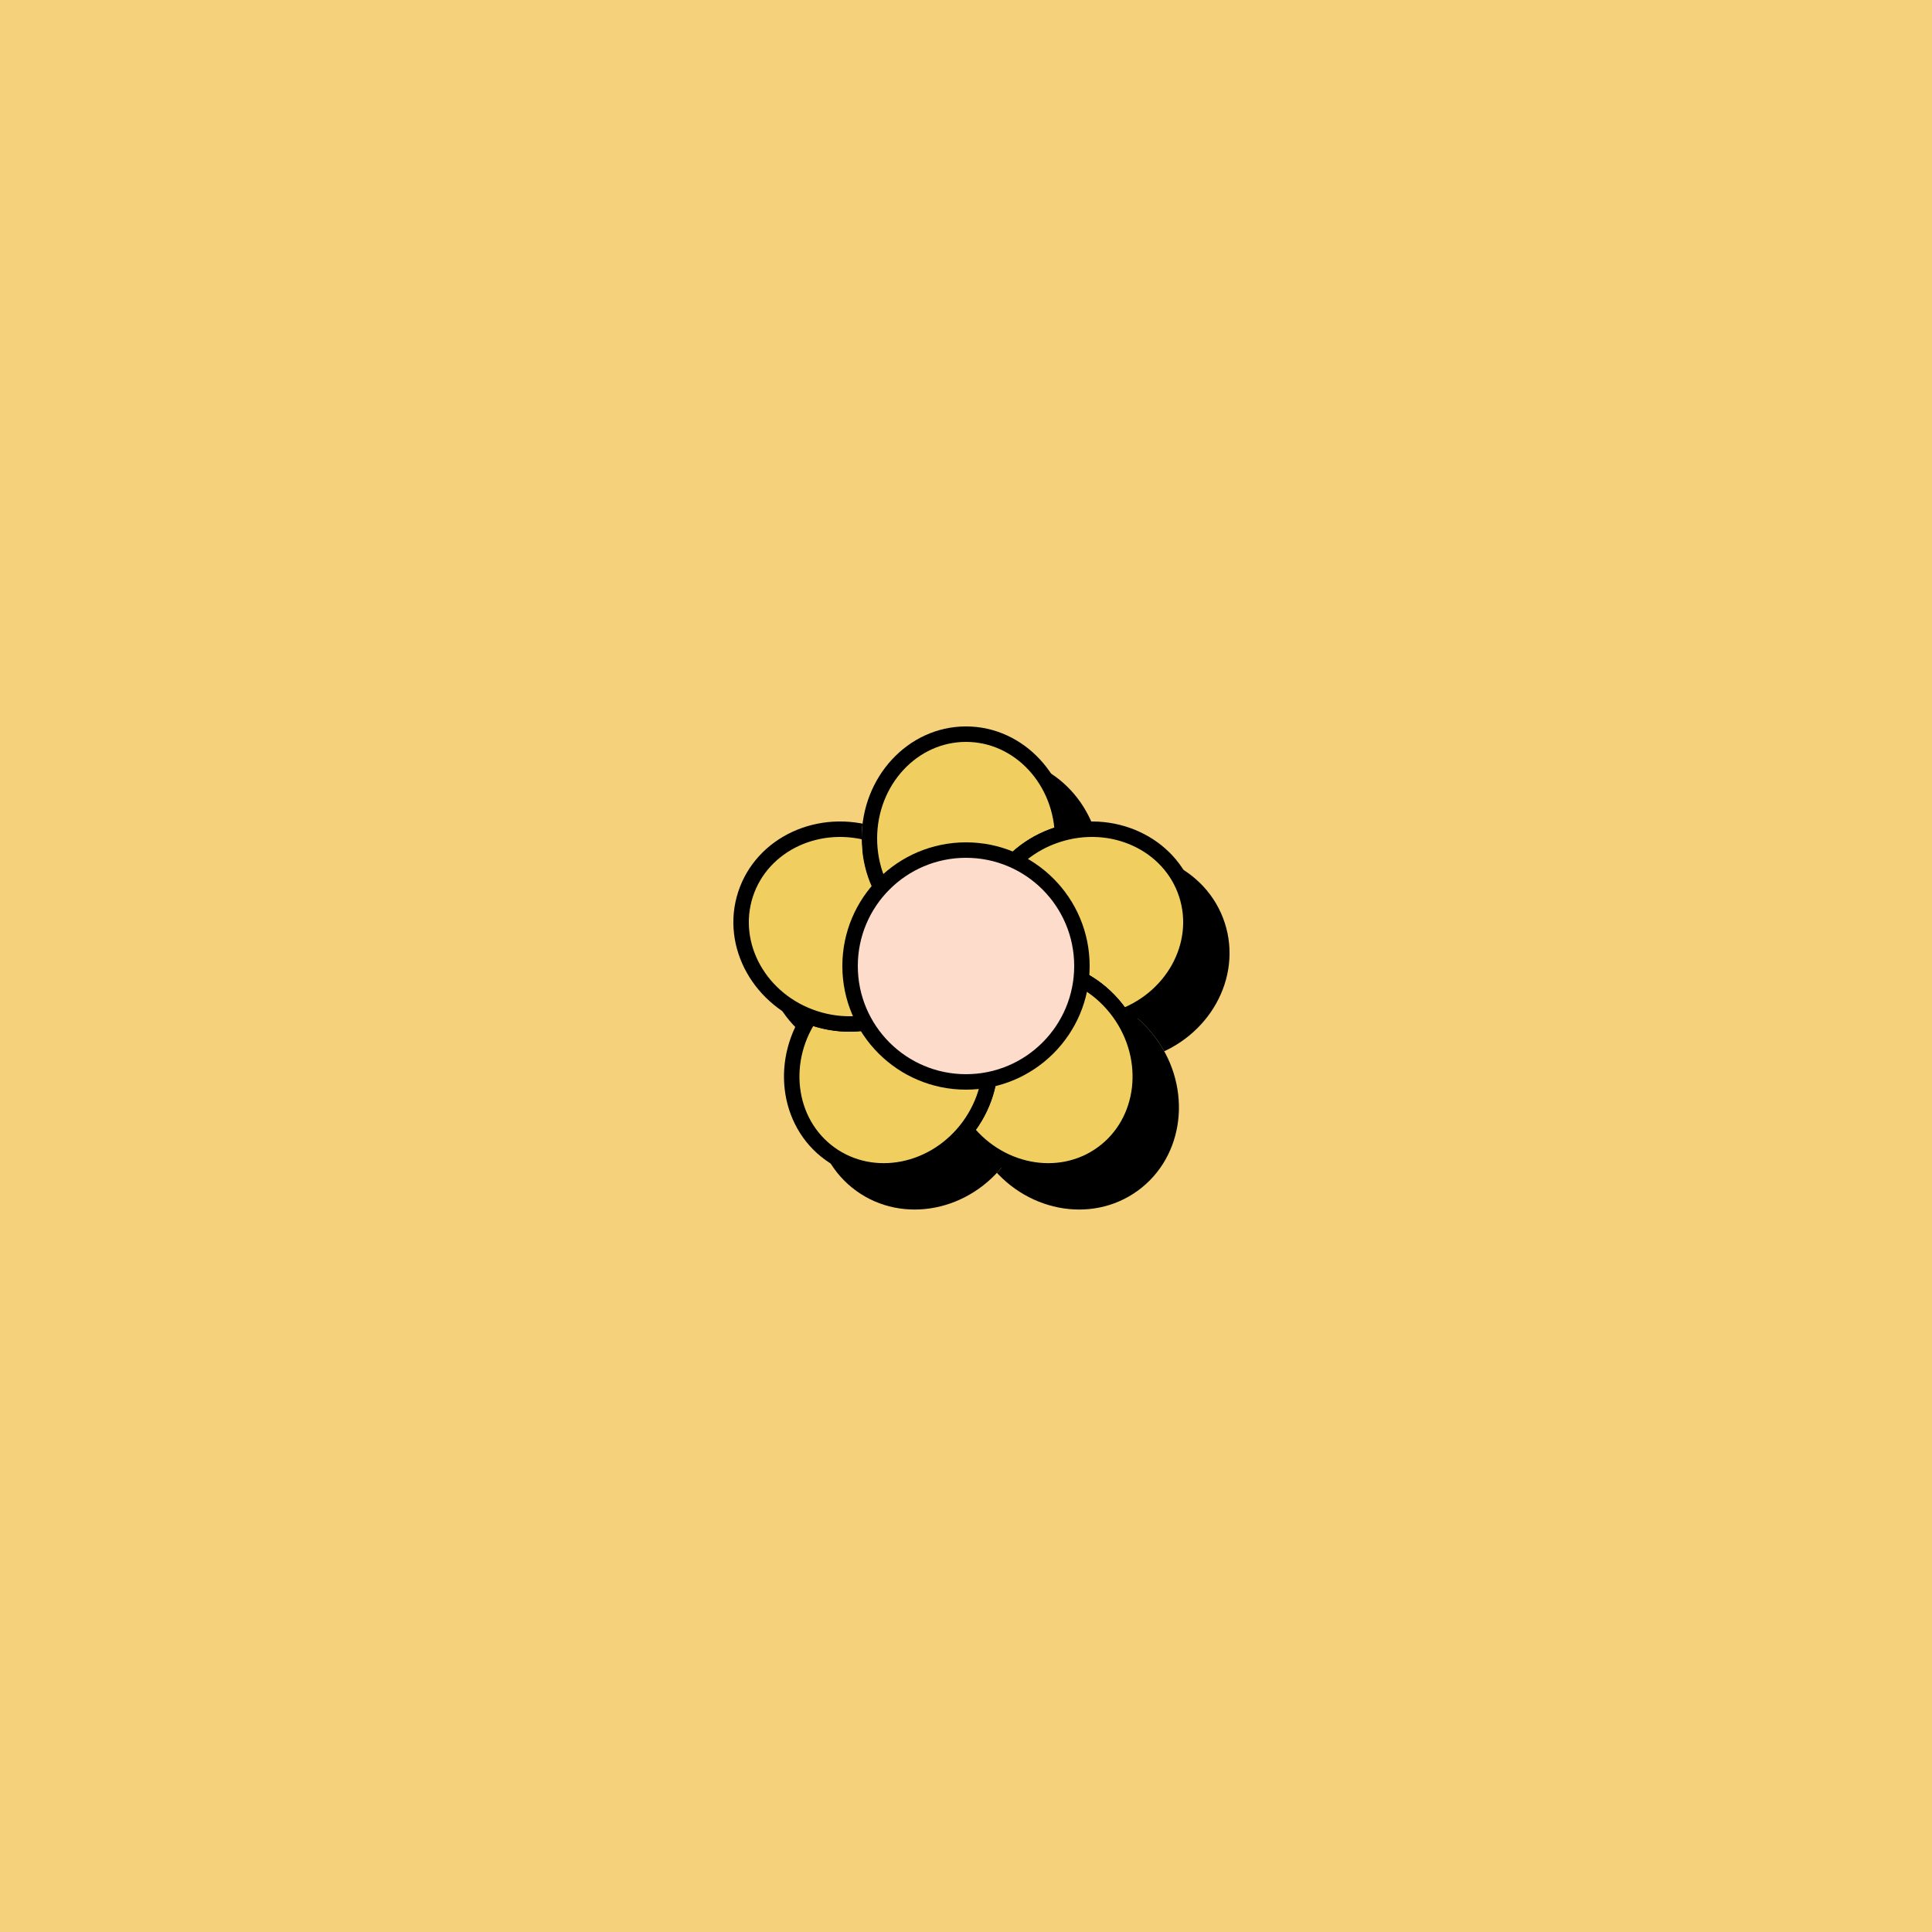
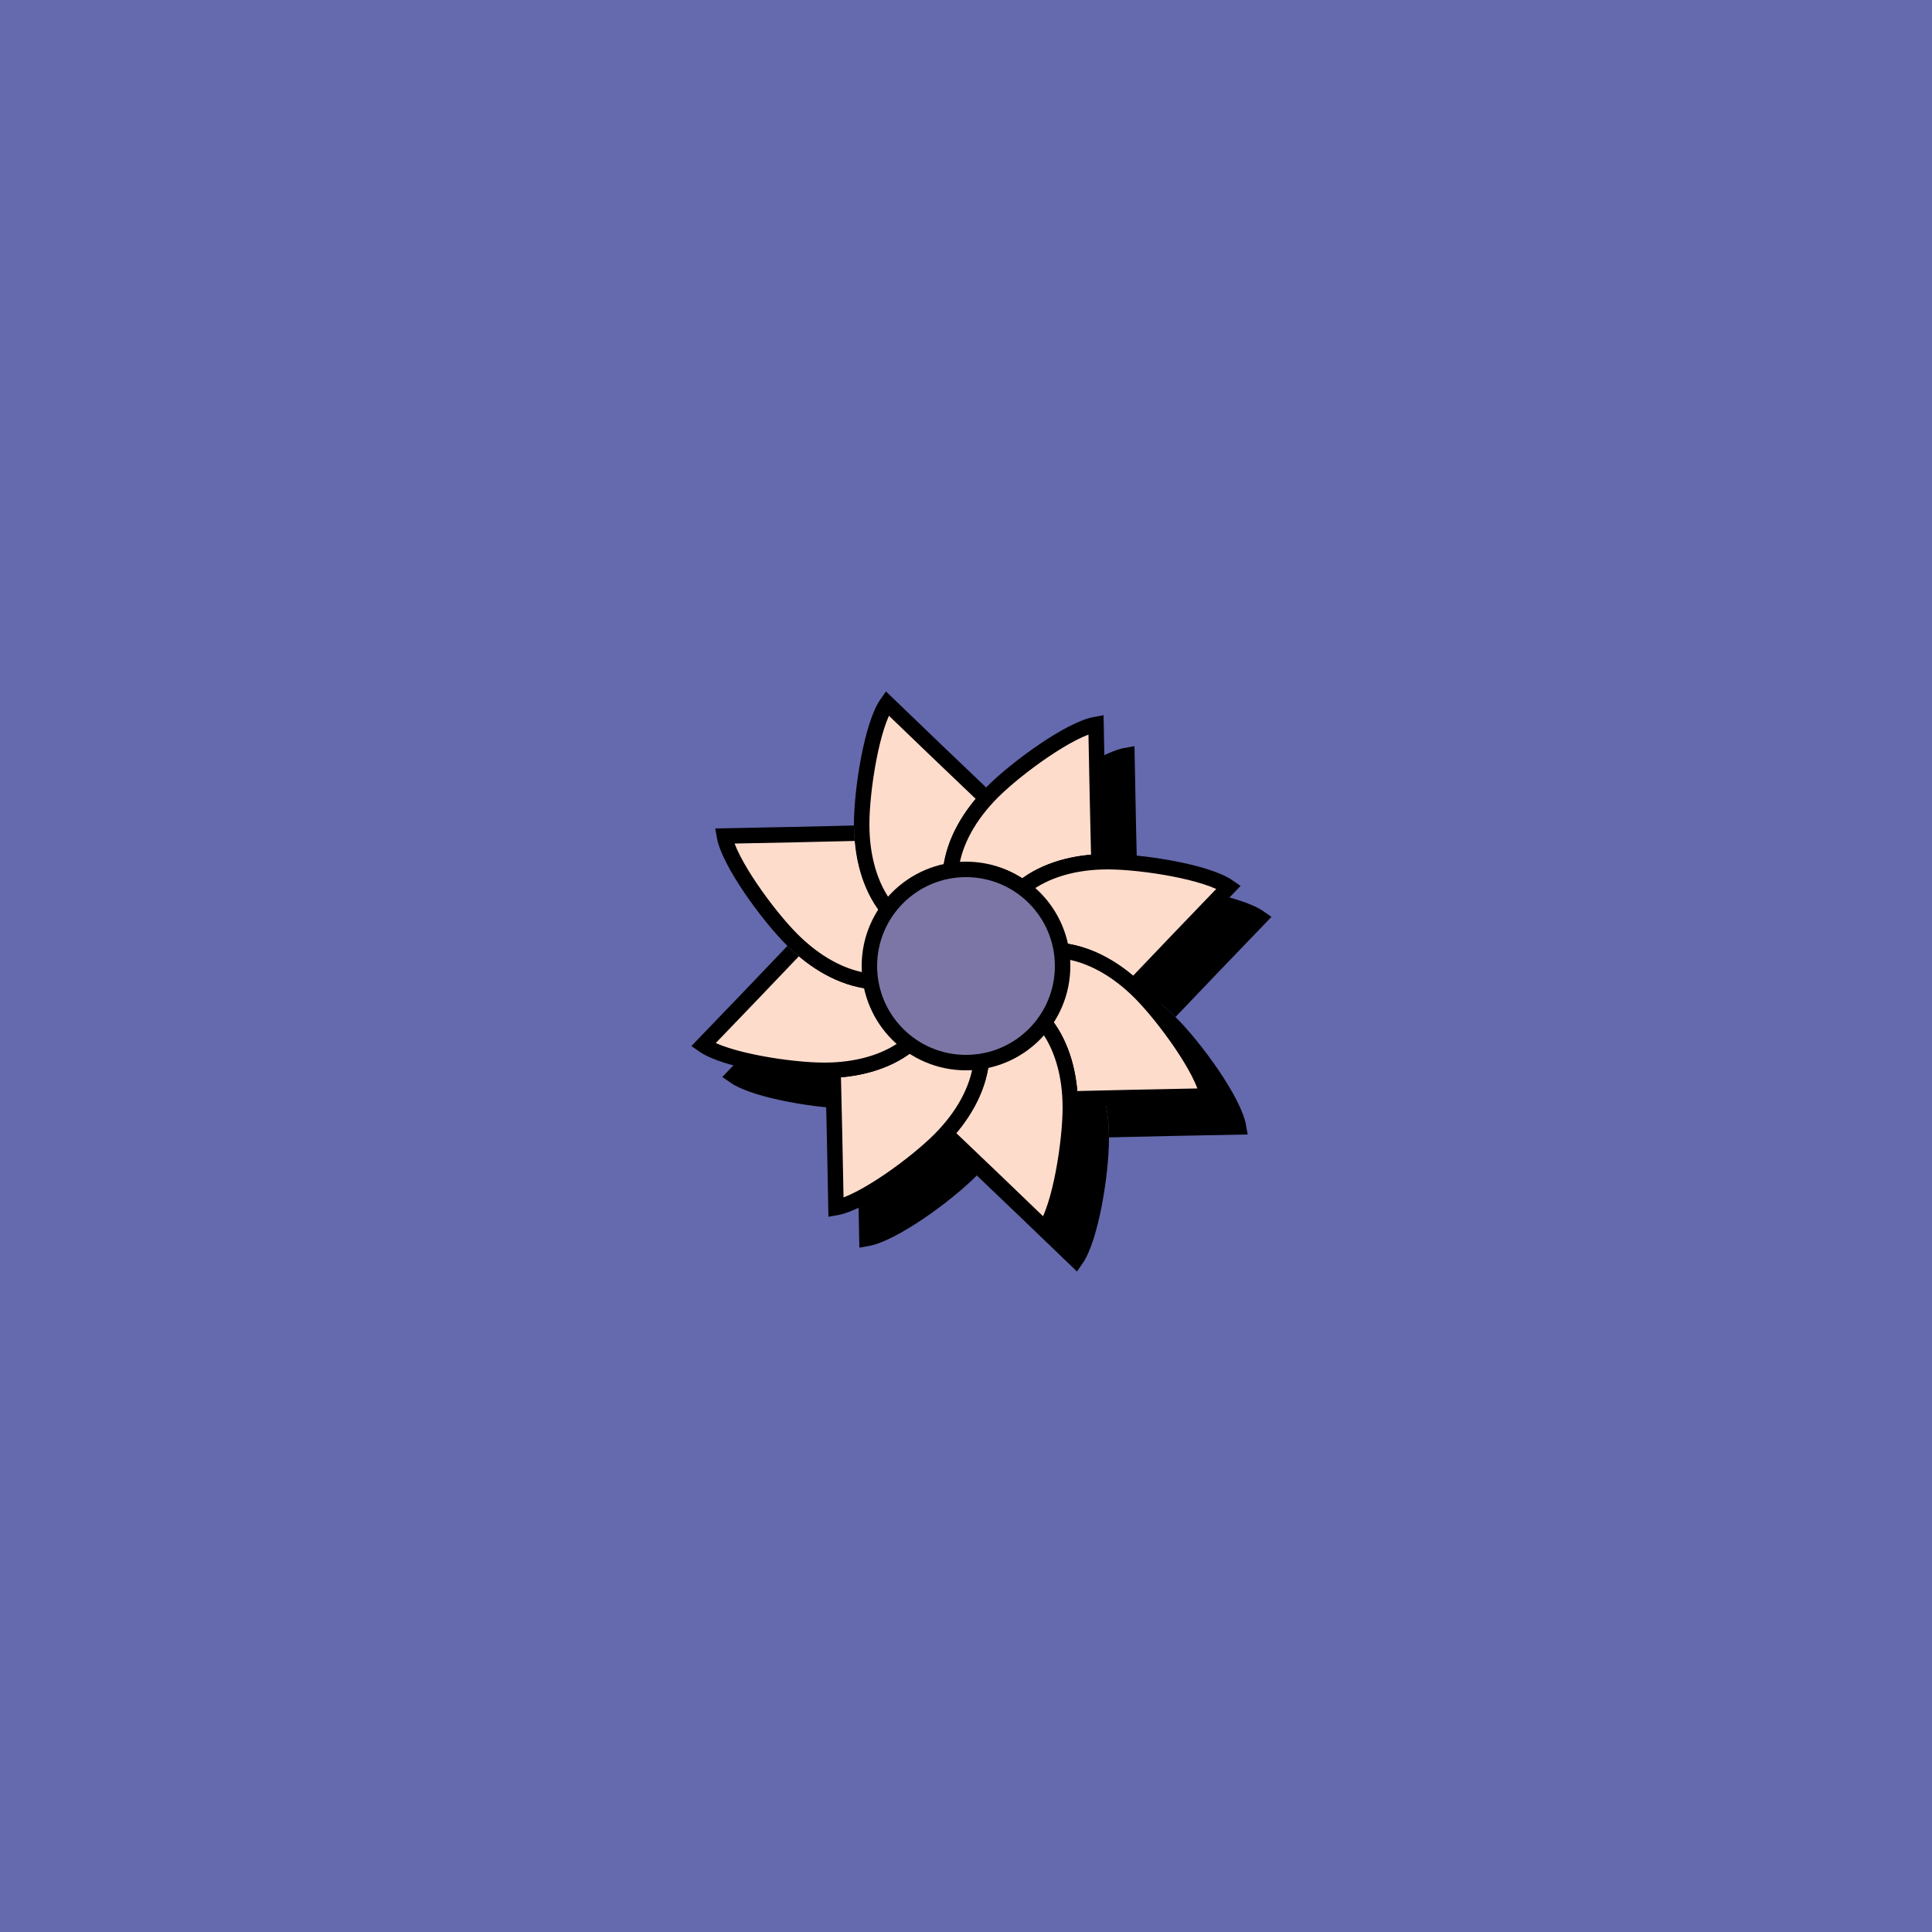
- <svg xmlns="http://www.w3.org/2000/svg" xmlns:xlink="http://www.w3.org/1999/xlink" fill="none" viewBox="0 0 500 500">
+ <svg xmlns="http://www.w3.org/2000/svg" xmlns:xlink="http://www.w3.org/1999/xlink" viewBox="0 0 500 500" fill="none">
+   <rect width="500" height="500" fill="#7B76A6" />
+   <rect id="rect" style="mix-blend-mode:overlay" opacity=".2" width="100%" height="100%" fill="#0E38B1" />
  <defs>
-     <filter id="c" x="-50%" y="-50%" width="200%" height="200%">
-       <feTurbulence baseFrequency="0.085" />
-       <feDisplacementMap in="SourceGraphic" scale="70.47" />
-       <feOffset dx="-30" dy="-25" />
-       <feDropShadow dx="8" dy="8" flood-color="#000000" stdDeviation="0" />
+     <filter id="Gl" x="-50%" y="-50%" width="200%" height="200%">
+       <feDropShadow dx="8" dy="8" flood-color="#000000" flood-opacity="1" stdDeviation="0" />
    </filter>
  </defs>
-   <rect x="-50%" y="-50%" width="200%" height="200%" fill="#F2CB6C" />
-   <rect width="500" height="500" fill="#CDCDD0" opacity=".2" style="mix-blend-mode:overlay" />
-   <g filter="url(#c)" stroke="#000" stroke-width="4">
+   <g filter="url(#Gl)" stroke="#000000" stroke-width="4">
    <defs>
-       <ellipse id="a" cx="250" cy="217" rx="25" ry="27" />
-       <mask id="b">
-         <rect width="100%" height="100%" fill="#fff" />
-         <use transform="rotate(72 250 250)" fill="black" xlink:href="#a" />
+       <path id="ps-13" d="M249.034 244C266.462 244 271.8 222.029 262.445 213.353C253.09 204.677 229.575 182 229.575 182C225.644 187.601 223 204.43 223 213.353C223 230.279 231.606 244 249.034 244Z" />
+       <mask id="fpc">
+         <rect height="100%" width="100%" fill="white" />
+         <use transform="rotate(45.0 250 250)" xlink:href="#ps-13" fill="black" />
      </mask>
    </defs>
-     <use transform="rotate(0 250 250)" fill="#F0CF61" mask="url(#b)" xlink:href="#a">
-       <animateTransform attributeName="transform" begin="0s" dur="12s" from="0 250 250" repeatCount="indefinite" to="360 250 250" type="rotate" />
+     <use transform="rotate(0.0 250 250)" xlink:href="#ps-13" mask="url(#fpc)" fill="#FEDCCC">
+       <animateTransform attributeName="transform" begin="0s" dur="8s" type="rotate" from="0.0 250 250" to="360.0 250 250" repeatCount="indefinite" />
    </use>
-     <use transform="rotate(72 250 250)" fill="#F0CF61" mask="url(#b)" xlink:href="#a">
-       <animateTransform attributeName="transform" begin="0s" dur="12s" from="72 250 250" repeatCount="indefinite" to="432 250 250" type="rotate" />
+     <use transform="rotate(45.0 250 250)" xlink:href="#ps-13" mask="url(#fpc)" fill="#FEDCCC">
+       <animateTransform attributeName="transform" begin="0s" dur="8s" type="rotate" from="45.0 250 250" to="405.0 250 250" repeatCount="indefinite" />
    </use>
-     <use transform="rotate(144 250 250)" fill="#F0CF61" mask="url(#b)" xlink:href="#a">
-       <animateTransform attributeName="transform" begin="0s" dur="12s" from="144 250 250" repeatCount="indefinite" to="504 250 250" type="rotate" />
+     <use transform="rotate(90.0 250 250)" xlink:href="#ps-13" mask="url(#fpc)" fill="#FEDCCC">
+       <animateTransform attributeName="transform" begin="0s" dur="8s" type="rotate" from="90.0 250 250" to="450.0 250 250" repeatCount="indefinite" />
    </use>
-     <use transform="rotate(216 250 250)" fill="#F0CF61" mask="url(#b)" xlink:href="#a">
-       <animateTransform attributeName="transform" begin="0s" dur="12s" from="216 250 250" repeatCount="indefinite" to="576 250 250" type="rotate" />
+     <use transform="rotate(135.0 250 250)" xlink:href="#ps-13" mask="url(#fpc)" fill="#FEDCCC">
+       <animateTransform attributeName="transform" begin="0s" dur="8s" type="rotate" from="135.0 250 250" to="495.0 250 250" repeatCount="indefinite" />
    </use>
-     <use transform="rotate(288 250 250)" fill="#F0CF61" mask="url(#b)" xlink:href="#a">
-       <animateTransform attributeName="transform" begin="0s" dur="12s" from="288 250 250" repeatCount="indefinite" to="648 250 250" type="rotate" />
+     <use transform="rotate(180.0 250 250)" xlink:href="#ps-13" mask="url(#fpc)" fill="#FEDCCC">
+       <animateTransform attributeName="transform" begin="0s" dur="8s" type="rotate" from="180.0 250 250" to="540.0 250 250" repeatCount="indefinite" />
    </use>
-     <circle cx="250" cy="250" r="30" fill="#FEDCCC" />
+     <use transform="rotate(225.0 250 250)" xlink:href="#ps-13" mask="url(#fpc)" fill="#FEDCCC">
+       <animateTransform attributeName="transform" begin="0s" dur="8s" type="rotate" from="225.0 250 250" to="585.0 250 250" repeatCount="indefinite" />
+     </use>
+     <use transform="rotate(270.0 250 250)" xlink:href="#ps-13" mask="url(#fpc)" fill="#FEDCCC">
+       <animateTransform attributeName="transform" begin="0s" dur="8s" type="rotate" from="270.0 250 250" to="630.0 250 250" repeatCount="indefinite" />
+     </use>
+     <use transform="rotate(315.0 250 250)" xlink:href="#ps-13" mask="url(#fpc)" fill="#FEDCCC">
+       <animateTransform attributeName="transform" begin="0s" dur="8s" type="rotate" from="315.0 250 250" to="675.0 250 250" repeatCount="indefinite" />
+     </use>
+     <circle cx="250" cy="250" r="25" fill="#7B76A6" />
  </g>
</svg>
